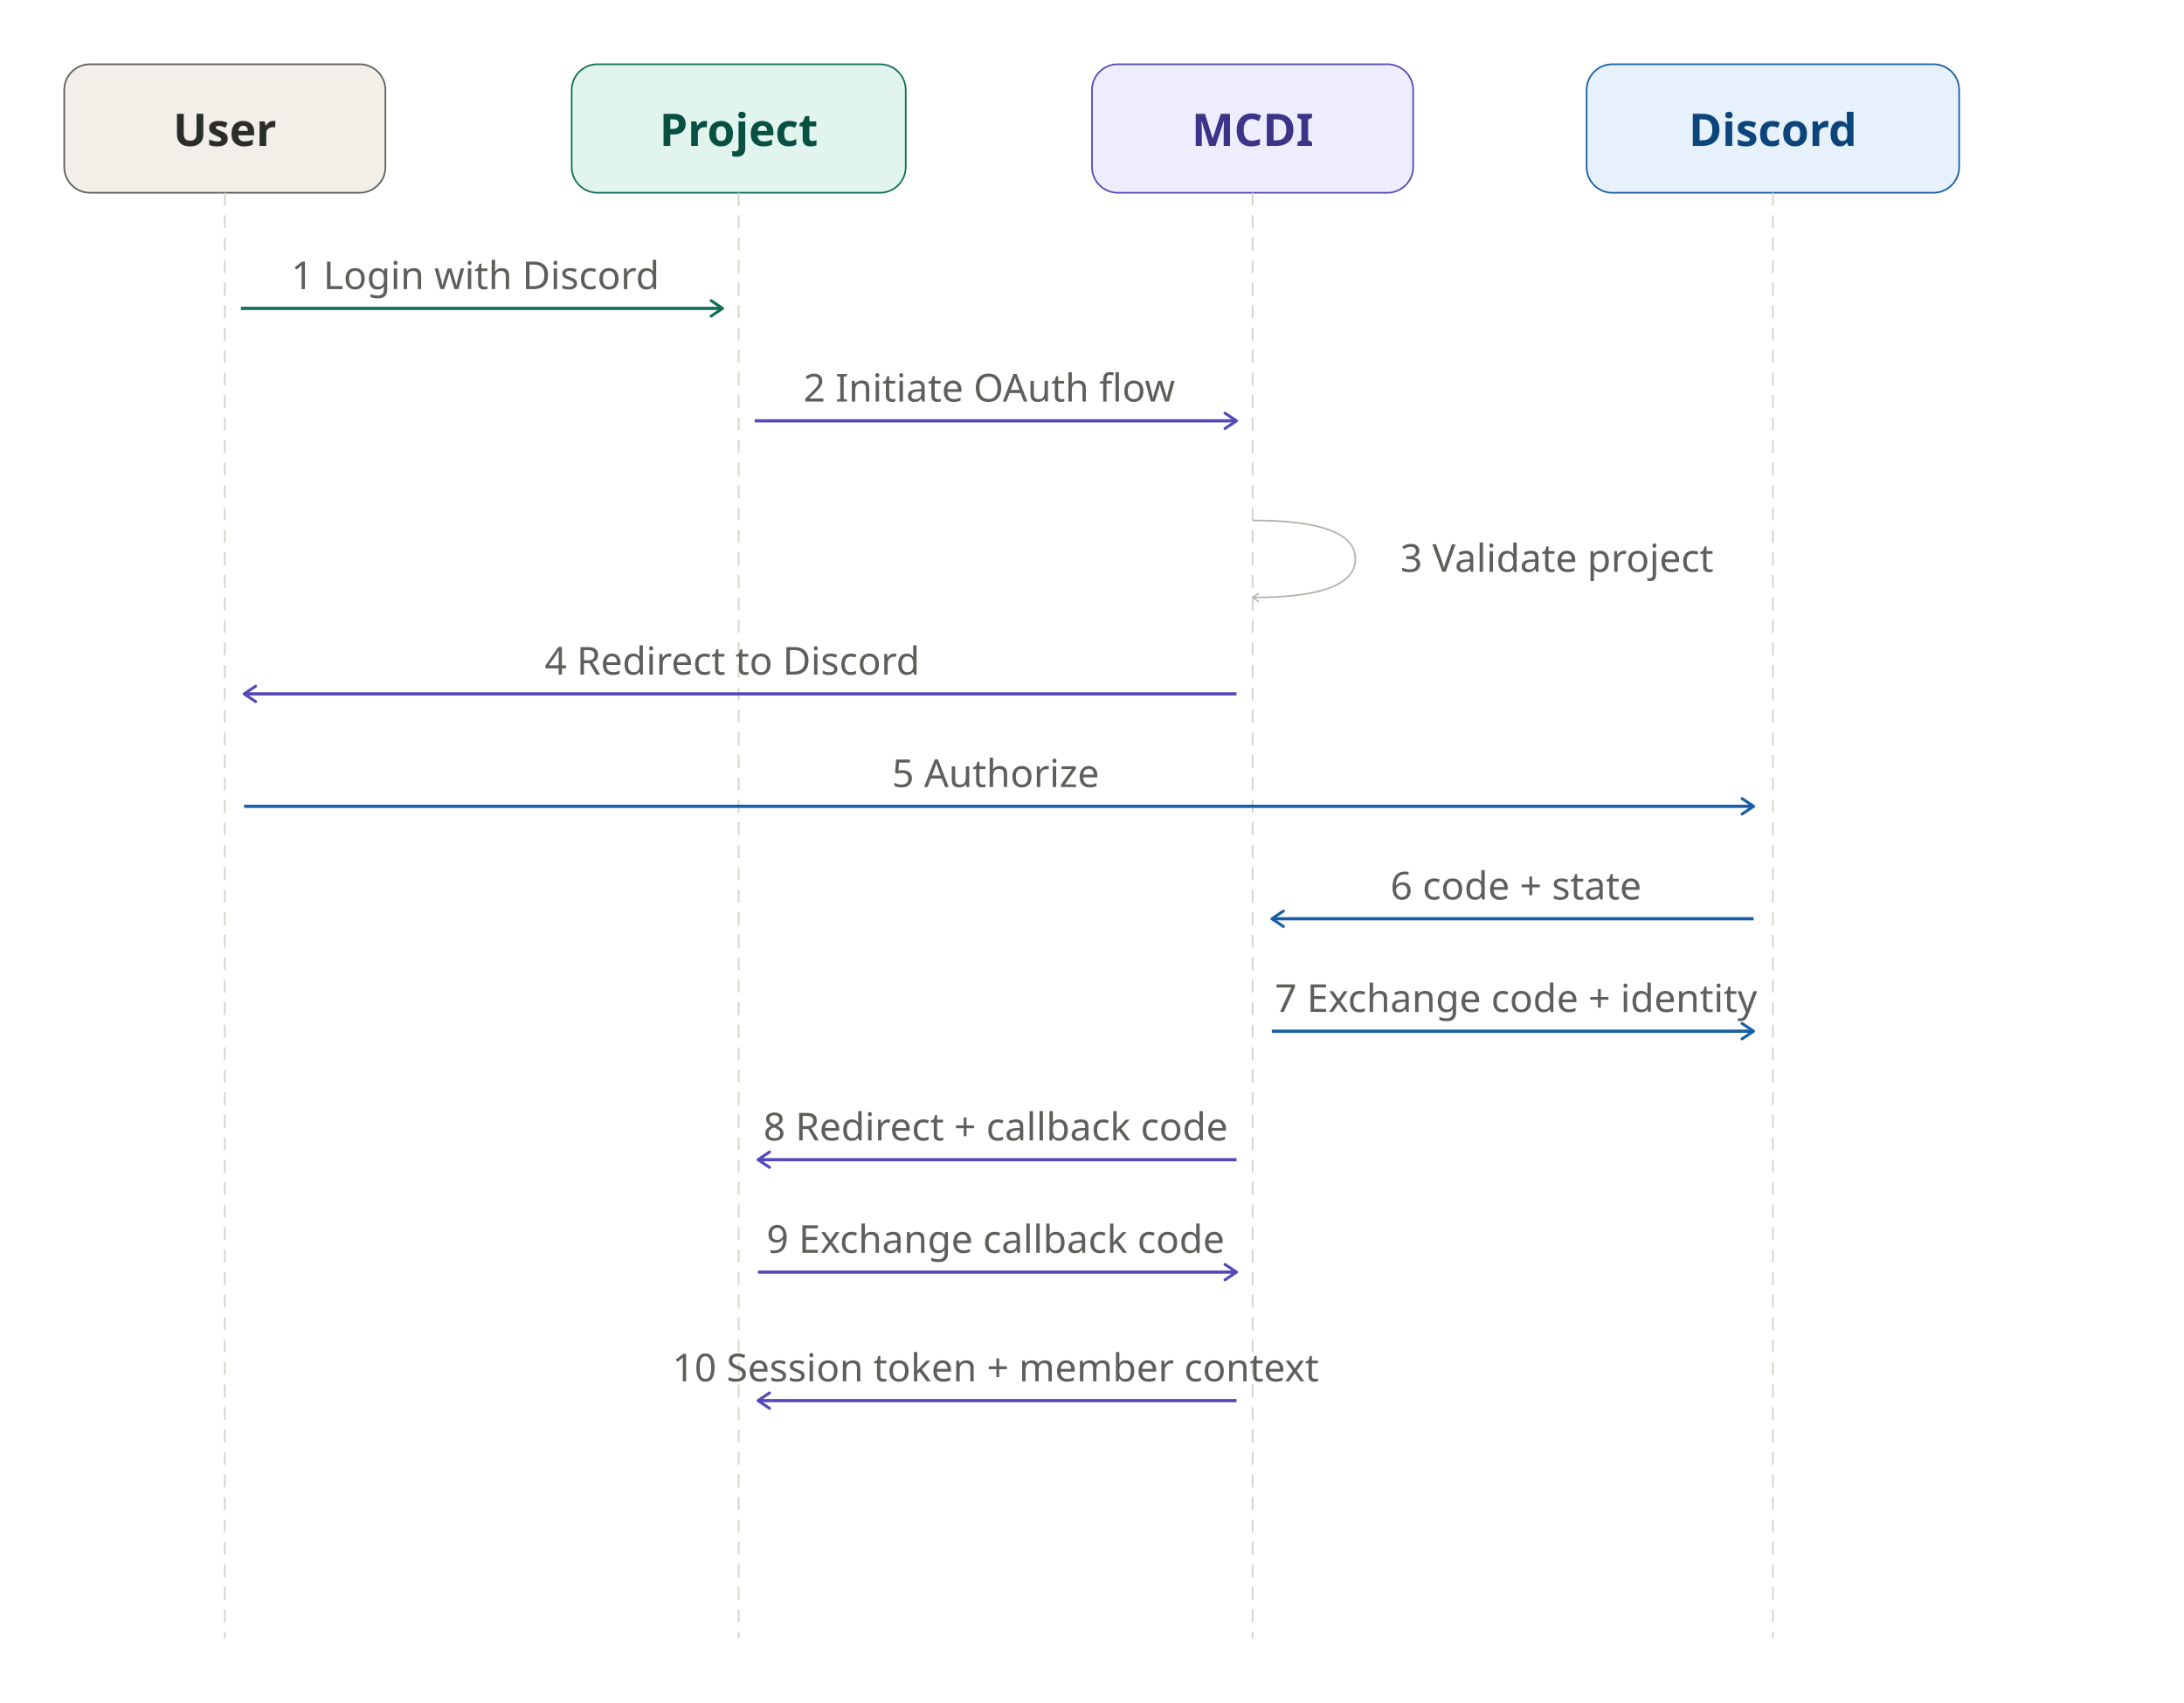
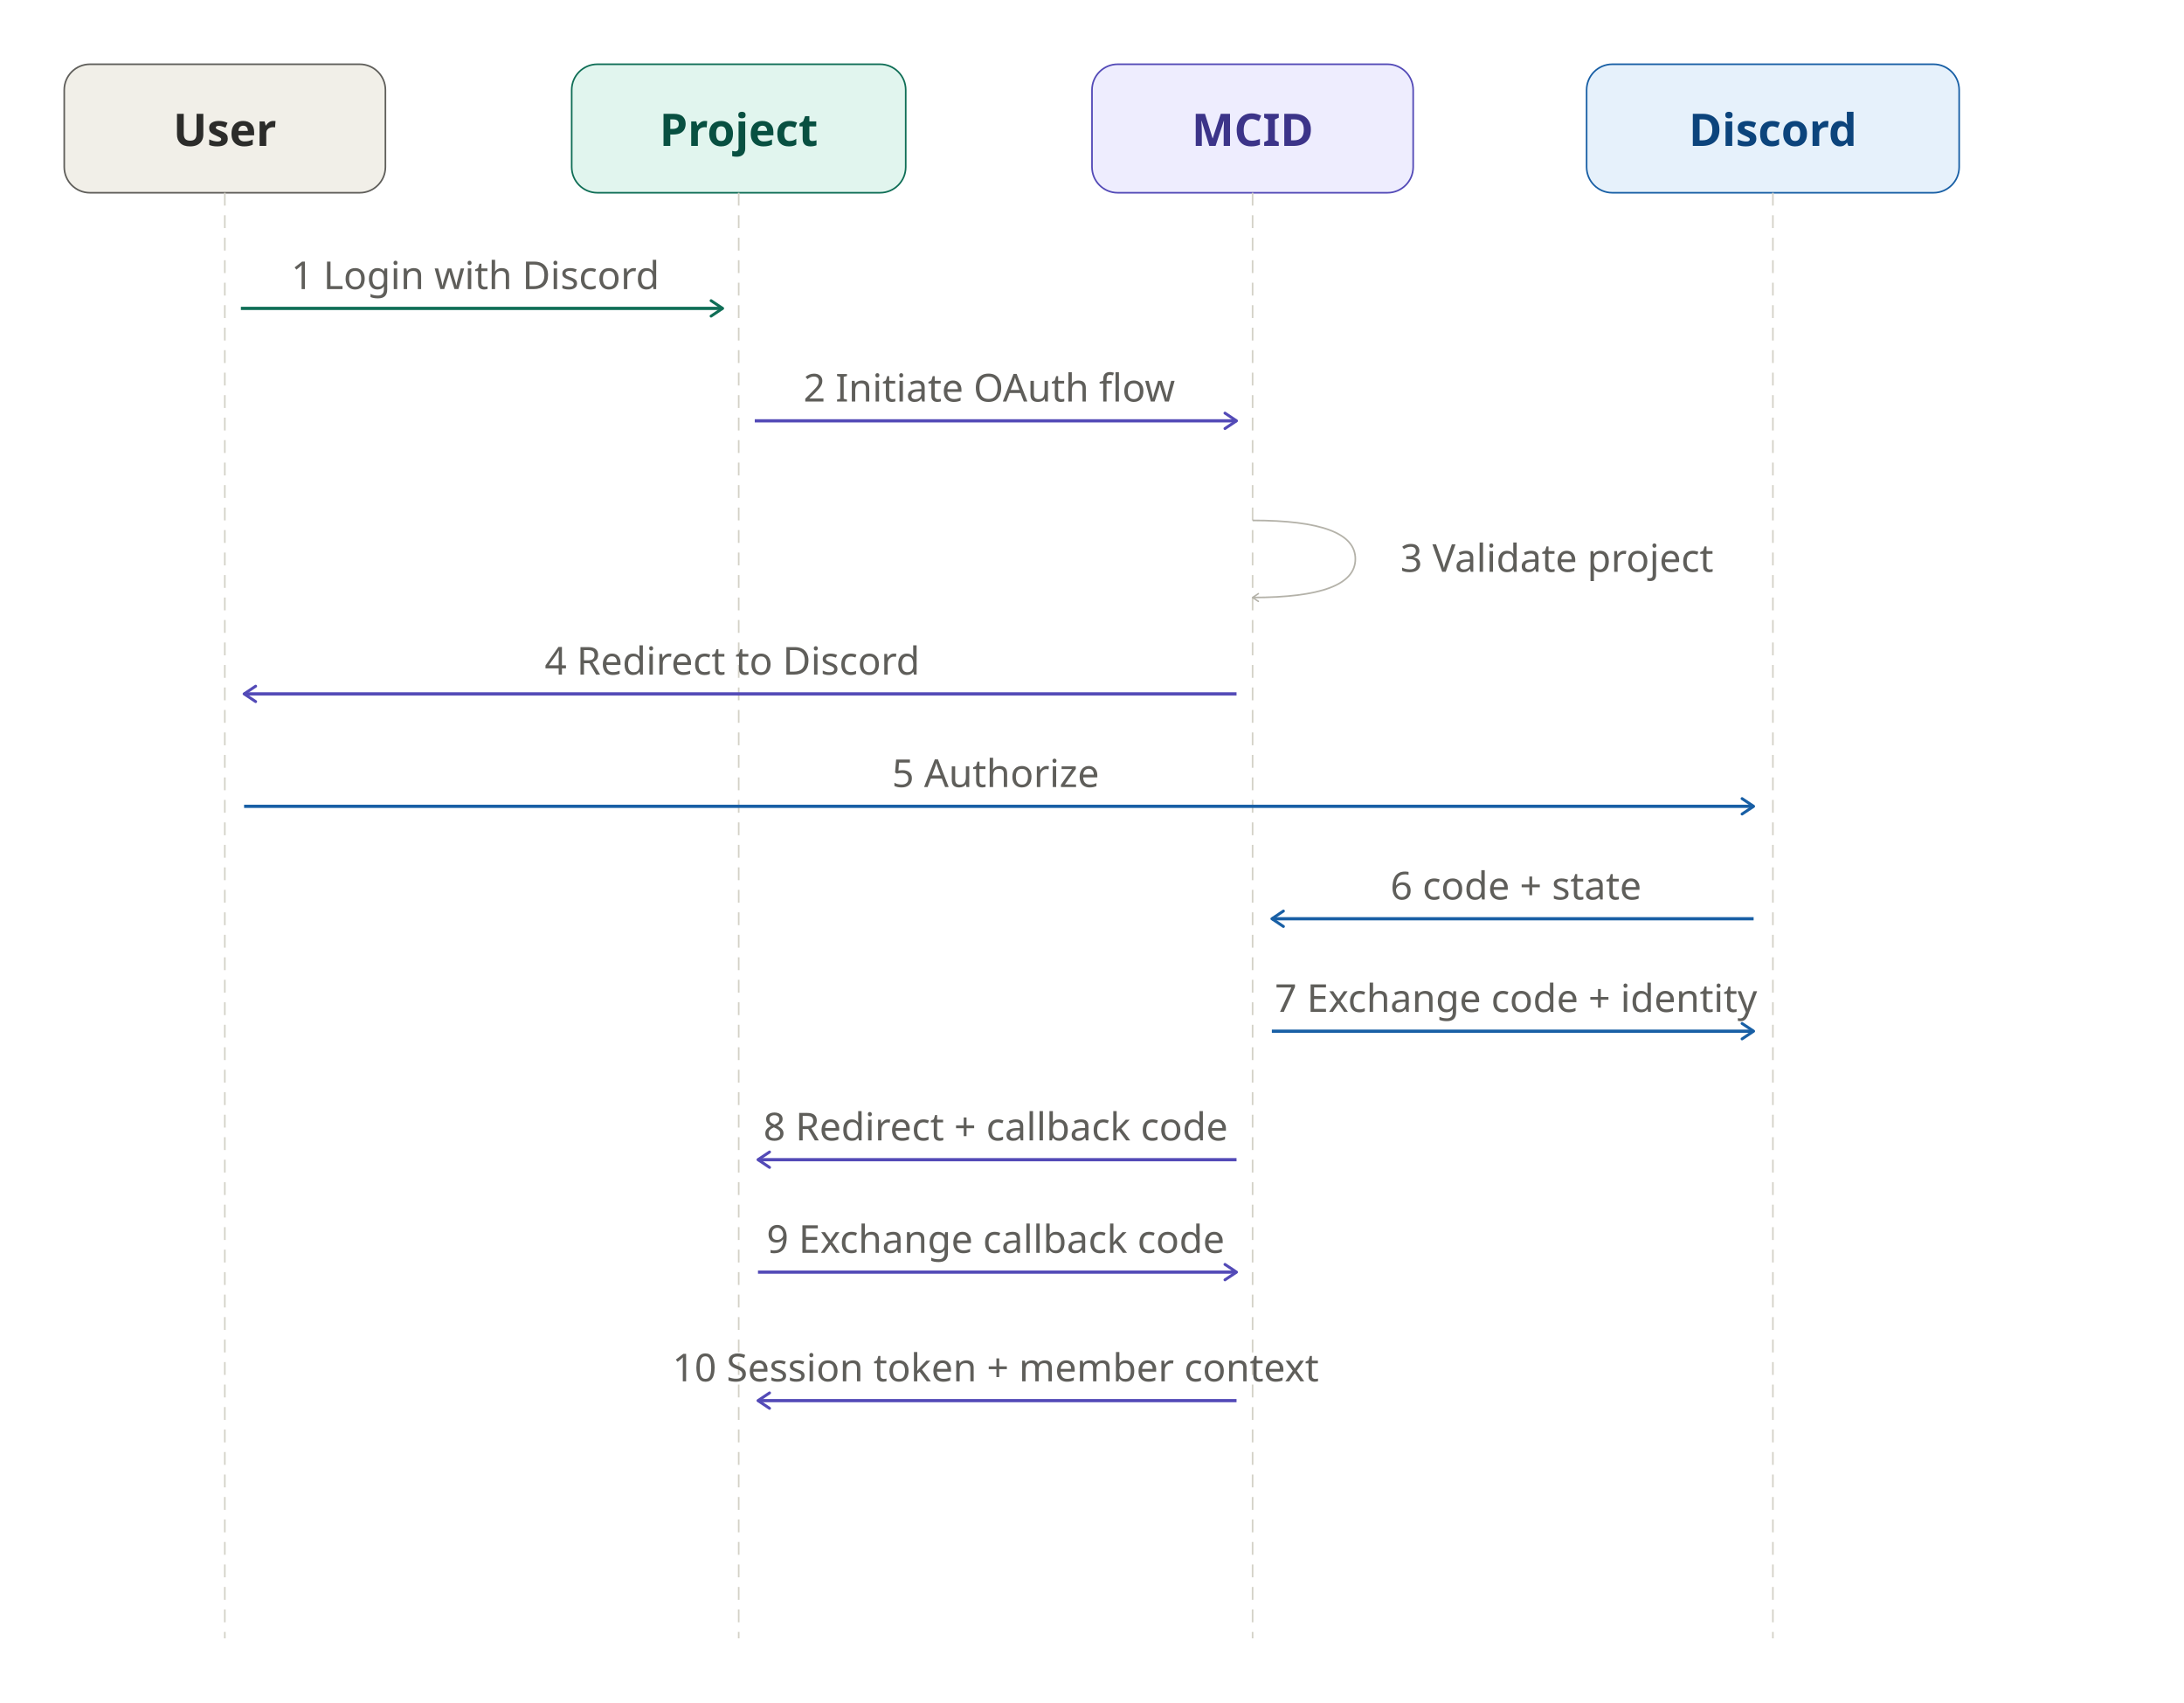
<svg xmlns="http://www.w3.org/2000/svg" width="100%" viewBox="0 0 680 530" font-family="ui-sans-serif,system-ui,sans-serif">
  <defs>
    <marker id="arrow" viewBox="0 0 10 10" refX="8" refY="5" markerWidth="6" markerHeight="6" orient="auto-start-reverse">
      <path d="M2 1L8 5L2 9" fill="none" stroke="context-stroke" stroke-width="1.5" stroke-linecap="round" stroke-linejoin="round" />
    </marker>
  </defs>
  <rect x="20" y="20" width="100" height="40" rx="8" fill="#f1efe8" stroke="#5f5e5a" stroke-width="0.5" />
  <text x="70" y="40" text-anchor="middle" dominant-baseline="central" font-size="14" font-weight="600" fill="#2c2c2a">User</text>
  <rect x="178" y="20" width="104" height="40" rx="8" fill="#e1f5ee" stroke="#0f6e56" stroke-width="0.5" />
  <text x="230" y="40" text-anchor="middle" dominant-baseline="central" font-size="14" font-weight="600" fill="#085041">Project</text>
  <rect x="340" y="20" width="100" height="40" rx="8" fill="#eeedfe" stroke="#534ab7" stroke-width="0.5" />
-   <text x="390" y="40" text-anchor="middle" dominant-baseline="central" font-size="14" font-weight="600" fill="#3c3489">MCDI</text>
+   <text x="390" y="40" text-anchor="middle" dominant-baseline="central" font-size="14" font-weight="600" fill="#3c3489">MCID</text>
  <rect x="494" y="20" width="116" height="40" rx="8" fill="#e6f1fb" stroke="#185fa5" stroke-width="0.5" />
  <text x="552" y="40" text-anchor="middle" dominant-baseline="central" font-size="14" font-weight="600" fill="#0c447c">Discord</text>
  <line x1="70" y1="60" x2="70" y2="510" stroke="#d3d1c7" stroke-width="0.5" stroke-dasharray="4 3" />
  <line x1="230" y1="60" x2="230" y2="510" stroke="#d3d1c7" stroke-width="0.5" stroke-dasharray="4 3" />
  <line x1="390" y1="60" x2="390" y2="510" stroke="#d3d1c7" stroke-width="0.5" stroke-dasharray="4 3" />
  <line x1="552" y1="60" x2="552" y2="510" stroke="#d3d1c7" stroke-width="0.5" stroke-dasharray="4 3" />
  <line x1="75" y1="96" x2="225" y2="96" stroke="#0f6e56" stroke-width="1" fill="none" marker-end="url(#arrow)" />
  <text x="148" y="90" text-anchor="middle" font-size="12" fill="#5f5e5a">1  Login with Discord</text>
  <line x1="235" y1="131" x2="385" y2="131" stroke="#534ab7" stroke-width="1" fill="none" marker-end="url(#arrow)" />
  <text x="308" y="125" text-anchor="middle" font-size="12" fill="#5f5e5a">2  Initiate OAuth flow</text>
  <path d="M390 162 Q422 162 422 174 Q422 186 390 186" fill="none" stroke="#b4b2a9" stroke-width="0.5" marker-end="url(#arrow)" />
  <text x="436" y="178" font-size="12" fill="#5f5e5a">3  Validate project</text>
  <line x1="385" y1="216" x2="76" y2="216" stroke="#534ab7" stroke-width="1" fill="none" marker-end="url(#arrow)" />
  <text x="228" y="210" text-anchor="middle" font-size="12" fill="#5f5e5a">4  Redirect to Discord</text>
  <line x1="76" y1="251" x2="546" y2="251" stroke="#185fa5" stroke-width="1" fill="none" marker-end="url(#arrow)" />
  <text x="310" y="245" text-anchor="middle" font-size="12" fill="#5f5e5a">5  Authorize</text>
  <line x1="546" y1="286" x2="396" y2="286" stroke="#185fa5" stroke-width="1" fill="none" marker-end="url(#arrow)" />
  <text x="472" y="280" text-anchor="middle" font-size="12" fill="#5f5e5a">6  code + state</text>
  <line x1="396" y1="321" x2="546" y2="321" stroke="#185fa5" stroke-width="1" fill="none" marker-end="url(#arrow)" />
  <text x="472" y="315" text-anchor="middle" font-size="12" fill="#5f5e5a">7  Exchange code + identity</text>
  <line x1="385" y1="361" x2="236" y2="361" stroke="#534ab7" stroke-width="1" fill="none" marker-end="url(#arrow)" />
  <text x="310" y="355" text-anchor="middle" font-size="12" fill="#5f5e5a">8  Redirect + callback code</text>
  <line x1="236" y1="396" x2="385" y2="396" stroke="#534ab7" stroke-width="1" fill="none" marker-end="url(#arrow)" />
  <text x="310" y="390" text-anchor="middle" font-size="12" fill="#5f5e5a">9  Exchange callback code</text>
  <line x1="385" y1="436" x2="236" y2="436" stroke="#534ab7" stroke-width="1" fill="none" marker-end="url(#arrow)" />
  <text x="310" y="430" text-anchor="middle" font-size="12" fill="#5f5e5a">10  Session token + member context</text>
</svg>
